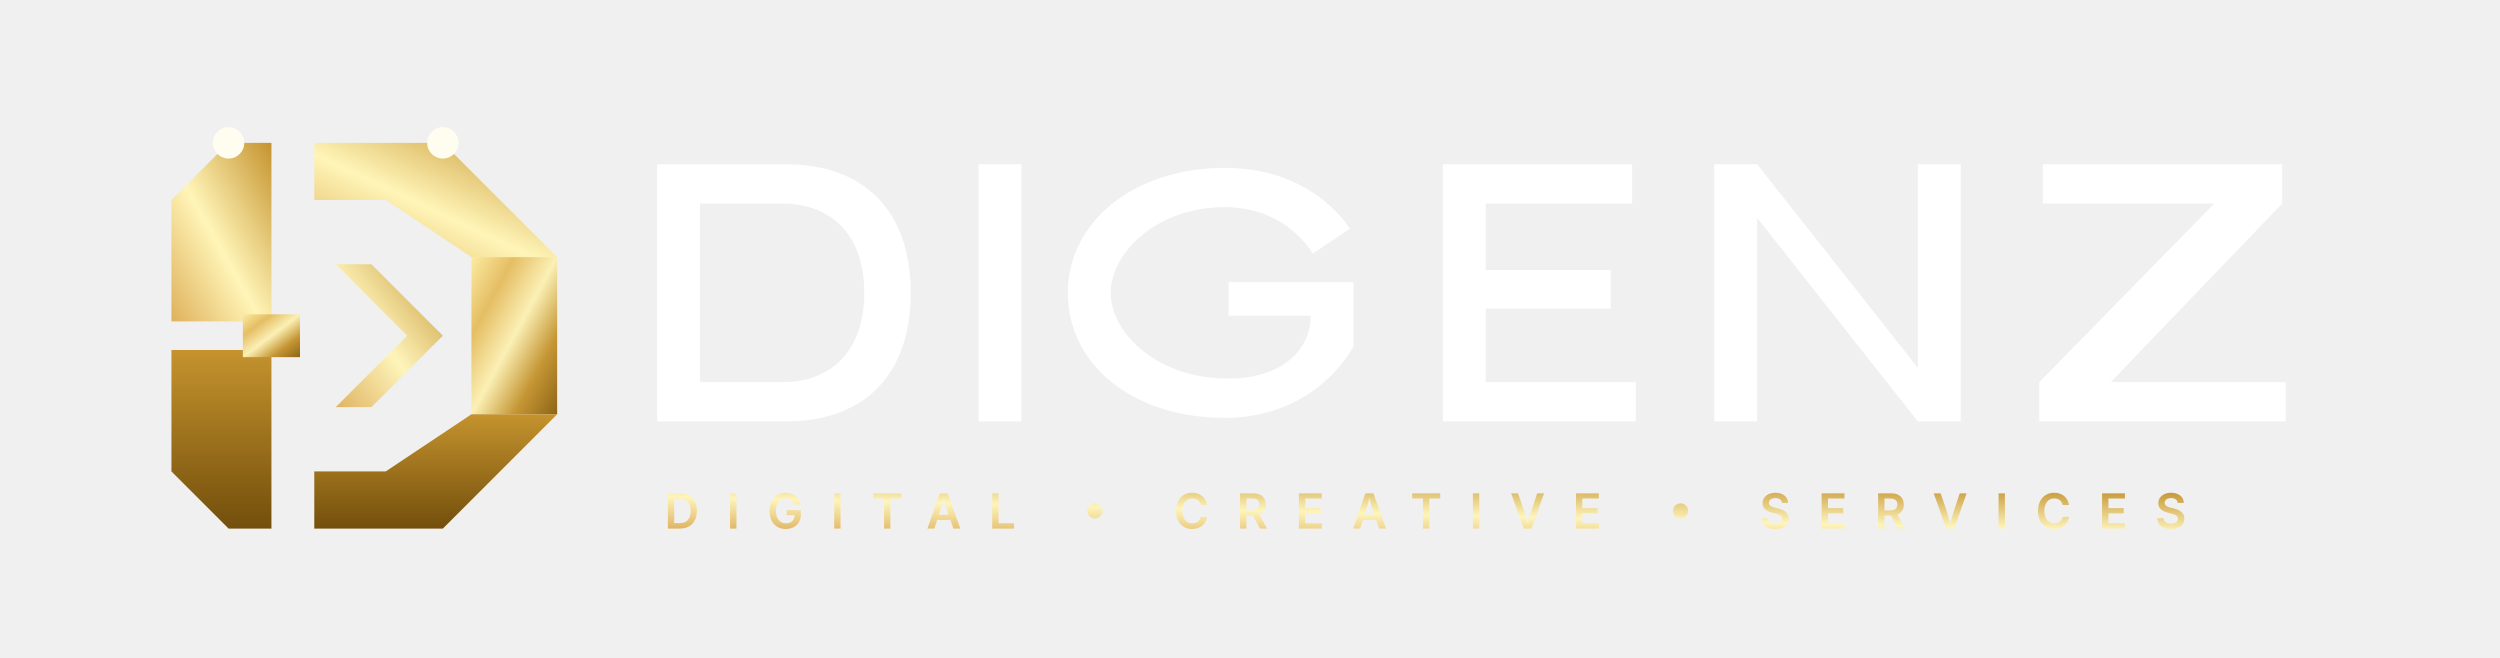
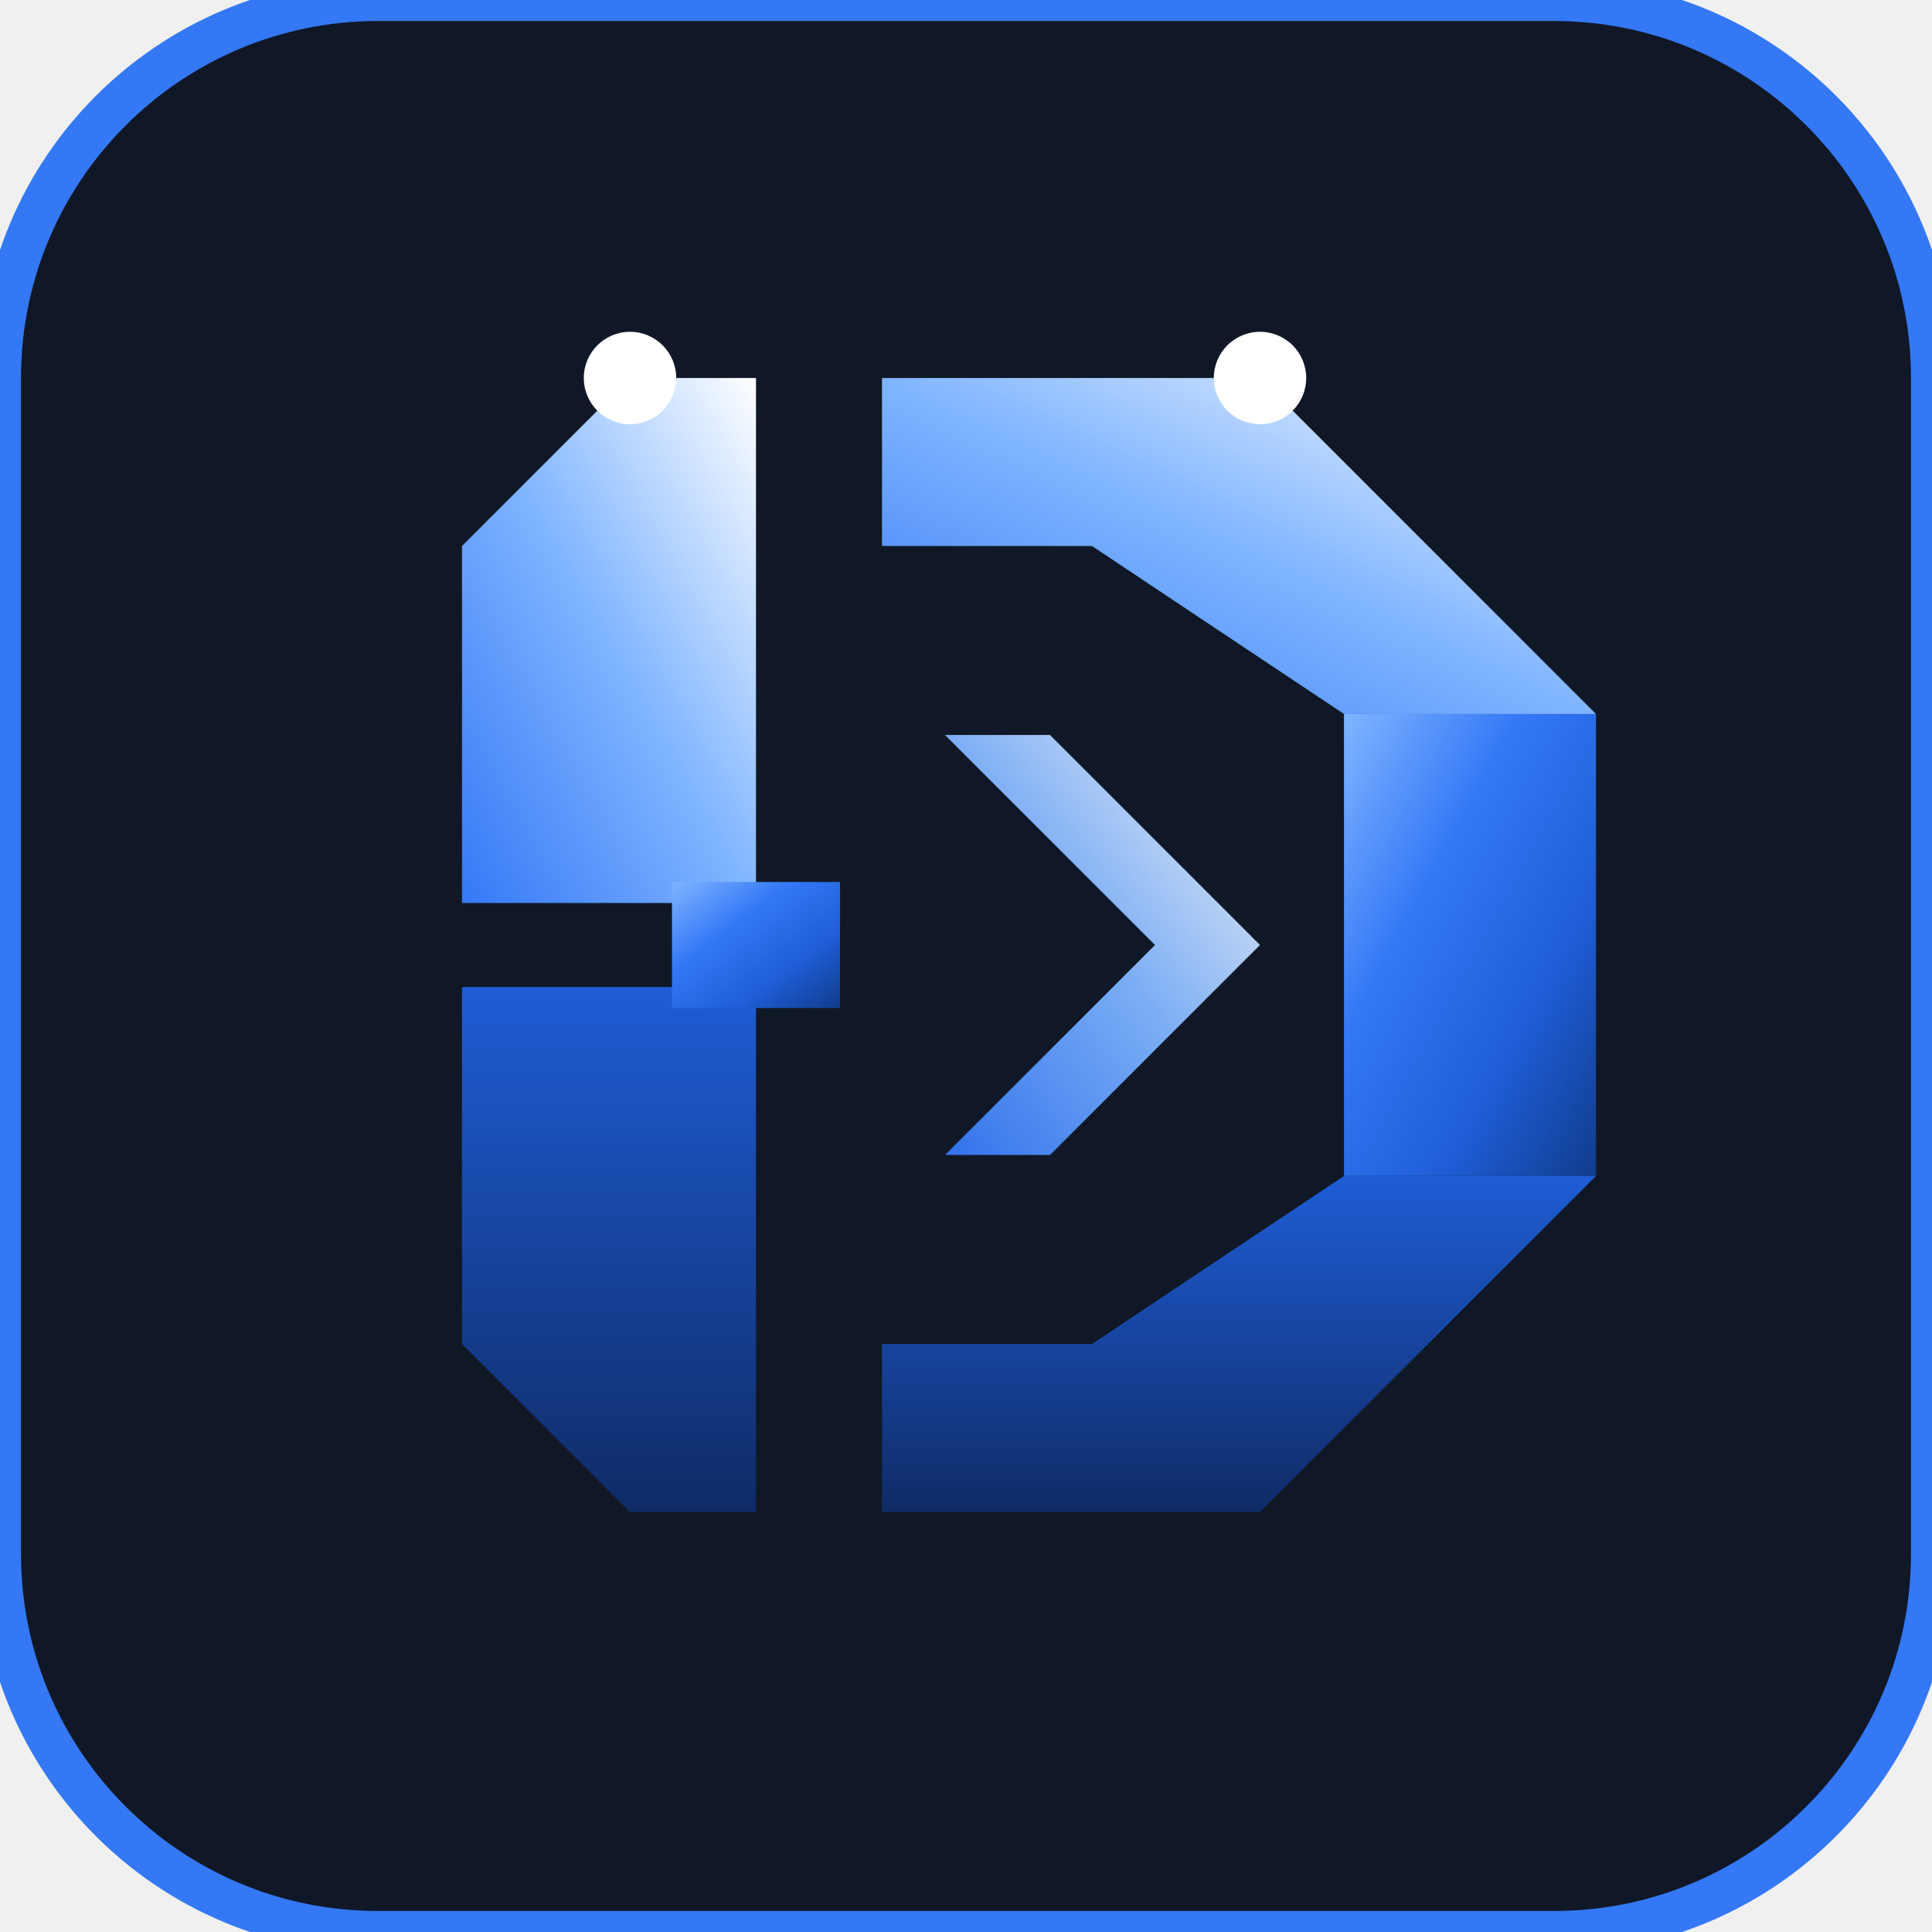
- <svg xmlns="http://www.w3.org/2000/svg" version="1.1" x="0px" y="0px" width="350px" height="92px" viewBox="0 0 350 92" xml:space="preserve">
+ <svg xmlns="http://www.w3.org/2000/svg" version="1.1" x="0px" y="0px" width="64px" height="64px" viewBox="0 0 92 92" xml:space="preserve">
  <defs>
-     <linearGradient id="ww_goldGrad" x1="0%" y1="0%" x2="100%" y2="100%">
-       <stop offset="0%" stop-color="#FCEBA2" />
-       <stop offset="25%" stop-color="#E5BE64" />
-       <stop offset="50%" stop-color="#FBF0B5" />
-       <stop offset="75%" stop-color="#C59634" />
-       <stop offset="100%" stop-color="#8E6516" />
+     <linearGradient id="fav_blueGrad" x1="0%" y1="0%" x2="100%" y2="100%">
+       <stop offset="0%" stop-color="#80B5FF" />
+       <stop offset="35%" stop-color="#3478F6" />
+       <stop offset="70%" stop-color="#1e5dd6" />
+       <stop offset="100%" stop-color="#103c8c" />
    </linearGradient>
-     <linearGradient id="ww_goldLight" x1="0%" y1="100%" x2="100%" y2="0%">
-       <stop offset="0%" stop-color="#DFB15B" />
-       <stop offset="45%" stop-color="#FFF5B8" />
-       <stop offset="100%" stop-color="#C5932E" />
+     <linearGradient id="fav_blueLight" x1="0%" y1="100%" x2="100%" y2="0%">
+       <stop offset="0%" stop-color="#3478F6" />
+       <stop offset="50%" stop-color="#80B5FF" />
+       <stop offset="100%" stop-color="#FFFFFF" />
    </linearGradient>
-     <linearGradient id="ww_goldDark" x1="0%" y1="0%" x2="0%" y2="100%">
-       <stop offset="0%" stop-color="#C5932E" />
-       <stop offset="100%" stop-color="#734F0C" />
+     <linearGradient id="fav_blueDark" x1="0%" y1="0%" x2="0%" y2="100%">
+       <stop offset="0%" stop-color="#1e5dd6" />
+       <stop offset="100%" stop-color="#0f2b66" />
    </linearGradient>
  </defs>
-   <g id="ww_techD" transform="translate(6, 1)">
-     <polygon points="18,27 26,19 32,19 32,44 18,44" fill="url(#ww_goldLight)" />
-     <polygon points="18,48 32,48 32,73 26,73 18,65" fill="url(#ww_goldDark)" />
-     <polygon points="28,43 36,43 36,49 28,49" fill="url(#ww_goldGrad)" />
-     <polygon points="38,19 56,19 72,35 60,35 48,27 38,27" fill="url(#ww_goldLight)" />
-     <polygon points="72,35 72,57 60,57 60,35" fill="url(#ww_goldGrad)" />
-     <polygon points="72,57 56,73 38,73 38,65 48,65 60,57" fill="url(#ww_goldDark)" />
-     <polygon points="41,36 51,46 41,56 46,56 56,46 46,36" fill="url(#ww_goldLight)" opacity="0.95" />
-     <circle cx="26" cy="19" r="2.2" fill="#FFFDF0" />
-     <circle cx="56" cy="19" r="2.2" fill="#FFFDF0" />
-   </g>
-   <g id="ww_wordmark">
-     <g fill="#FFFFFF">
-       <path d="M 92,23 L 110,23 C 121,23 127.5,29.5 127.5,41 C 127.5,52.5 121,59 110,59 L 92,59 Z                 M 98,28.5 L 98,53.5 L 109.5,53.5 C 116.5,53.5 121,49 121,41 C 121,33 116.5,28.5 109.5,28.5 Z" />
-       <path d="M 137,23 L 143,23 L 143,59 L 137,59 Z" />
-       <path d="M 189,32 L 183.8,35.5 C 181,31.2 176.5,29 171.5,29 C 161.8,29 155.5,35.5 155.5,41 C 155.5,46.5 161.8,53 172,53 C 179.2,53 183.5,49.2 183.5,44.2 L 172,44.2 L 172,39.5 L 189.5,39.5 L 189.5,48.5 C 185.8,54.8 179.2,58.5 171.5,58.5 C 158.5,58.5 149.5,51 149.5,41 C 149.5,31 158.8,23.5 171.5,23.5 C 179.5,23.5 185.5,27 189,32 Z" />
-       <path d="M 202,23 L 228.5,23 L 228.5,28.5 L 208,28.5 L 208,37.8 L 225.5,37.8 L 225.5,43.2 L 208,43.2 L 208,53.5 L 229,53.5 L 229,59 L 202,59 Z" />
-       <path d="M 240,23 L 246,23 L 268.5,51.5 L 268.5,23 L 274.5,23 L 274.5,59 L 268.5,59 L 246,30.5 L 246,59 L 240,59 Z" />
-       <path d="M 286,23 L 319.5,23 L 319.5,28.5 L 295.5,53.5 L 320,53.5 L 320,59 L 285.5,59 L 285.5,53.5 L 310,28.5 L 286,28.5 Z" />
-     </g>
-     <text x="93" y="74" font-family="'Century Gothic', 'Montserrat', -apple-system, sans-serif" font-size="6.8" font-weight="600" letter-spacing="3.8" fill="url(#ww_goldLight)" opacity="0.95">DIGITAL • CREATIVE • SERVICES</text>
+   <rect width="92" height="92" rx="18" fill="#101827" stroke="#3478F6" stroke-width="2" />
+   <g transform="translate(4, -1)">
+     <polygon points="18,27 26,19 32,19 32,44 18,44" fill="url(#fav_blueLight)" />
+     <polygon points="18,48 32,48 32,73 26,73 18,65" fill="url(#fav_blueDark)" />
+     <polygon points="28,43 36,43 36,49 28,49" fill="url(#fav_blueGrad)" />
+     <polygon points="38,19 56,19 72,35 60,35 48,27 38,27" fill="url(#fav_blueLight)" />
+     <polygon points="72,35 72,57 60,57 60,35" fill="url(#fav_blueGrad)" />
+     <polygon points="72,57 56,73 38,73 38,65 48,65 60,57" fill="url(#fav_blueDark)" />
+     <polygon points="41,36 51,46 41,56 46,56 56,46 46,36" fill="url(#fav_blueLight)" opacity="0.95" />
+     <circle cx="26" cy="19" r="2.2" fill="#FFFFFF" />
+     <circle cx="56" cy="19" r="2.2" fill="#FFFFFF" />
  </g>
</svg>
